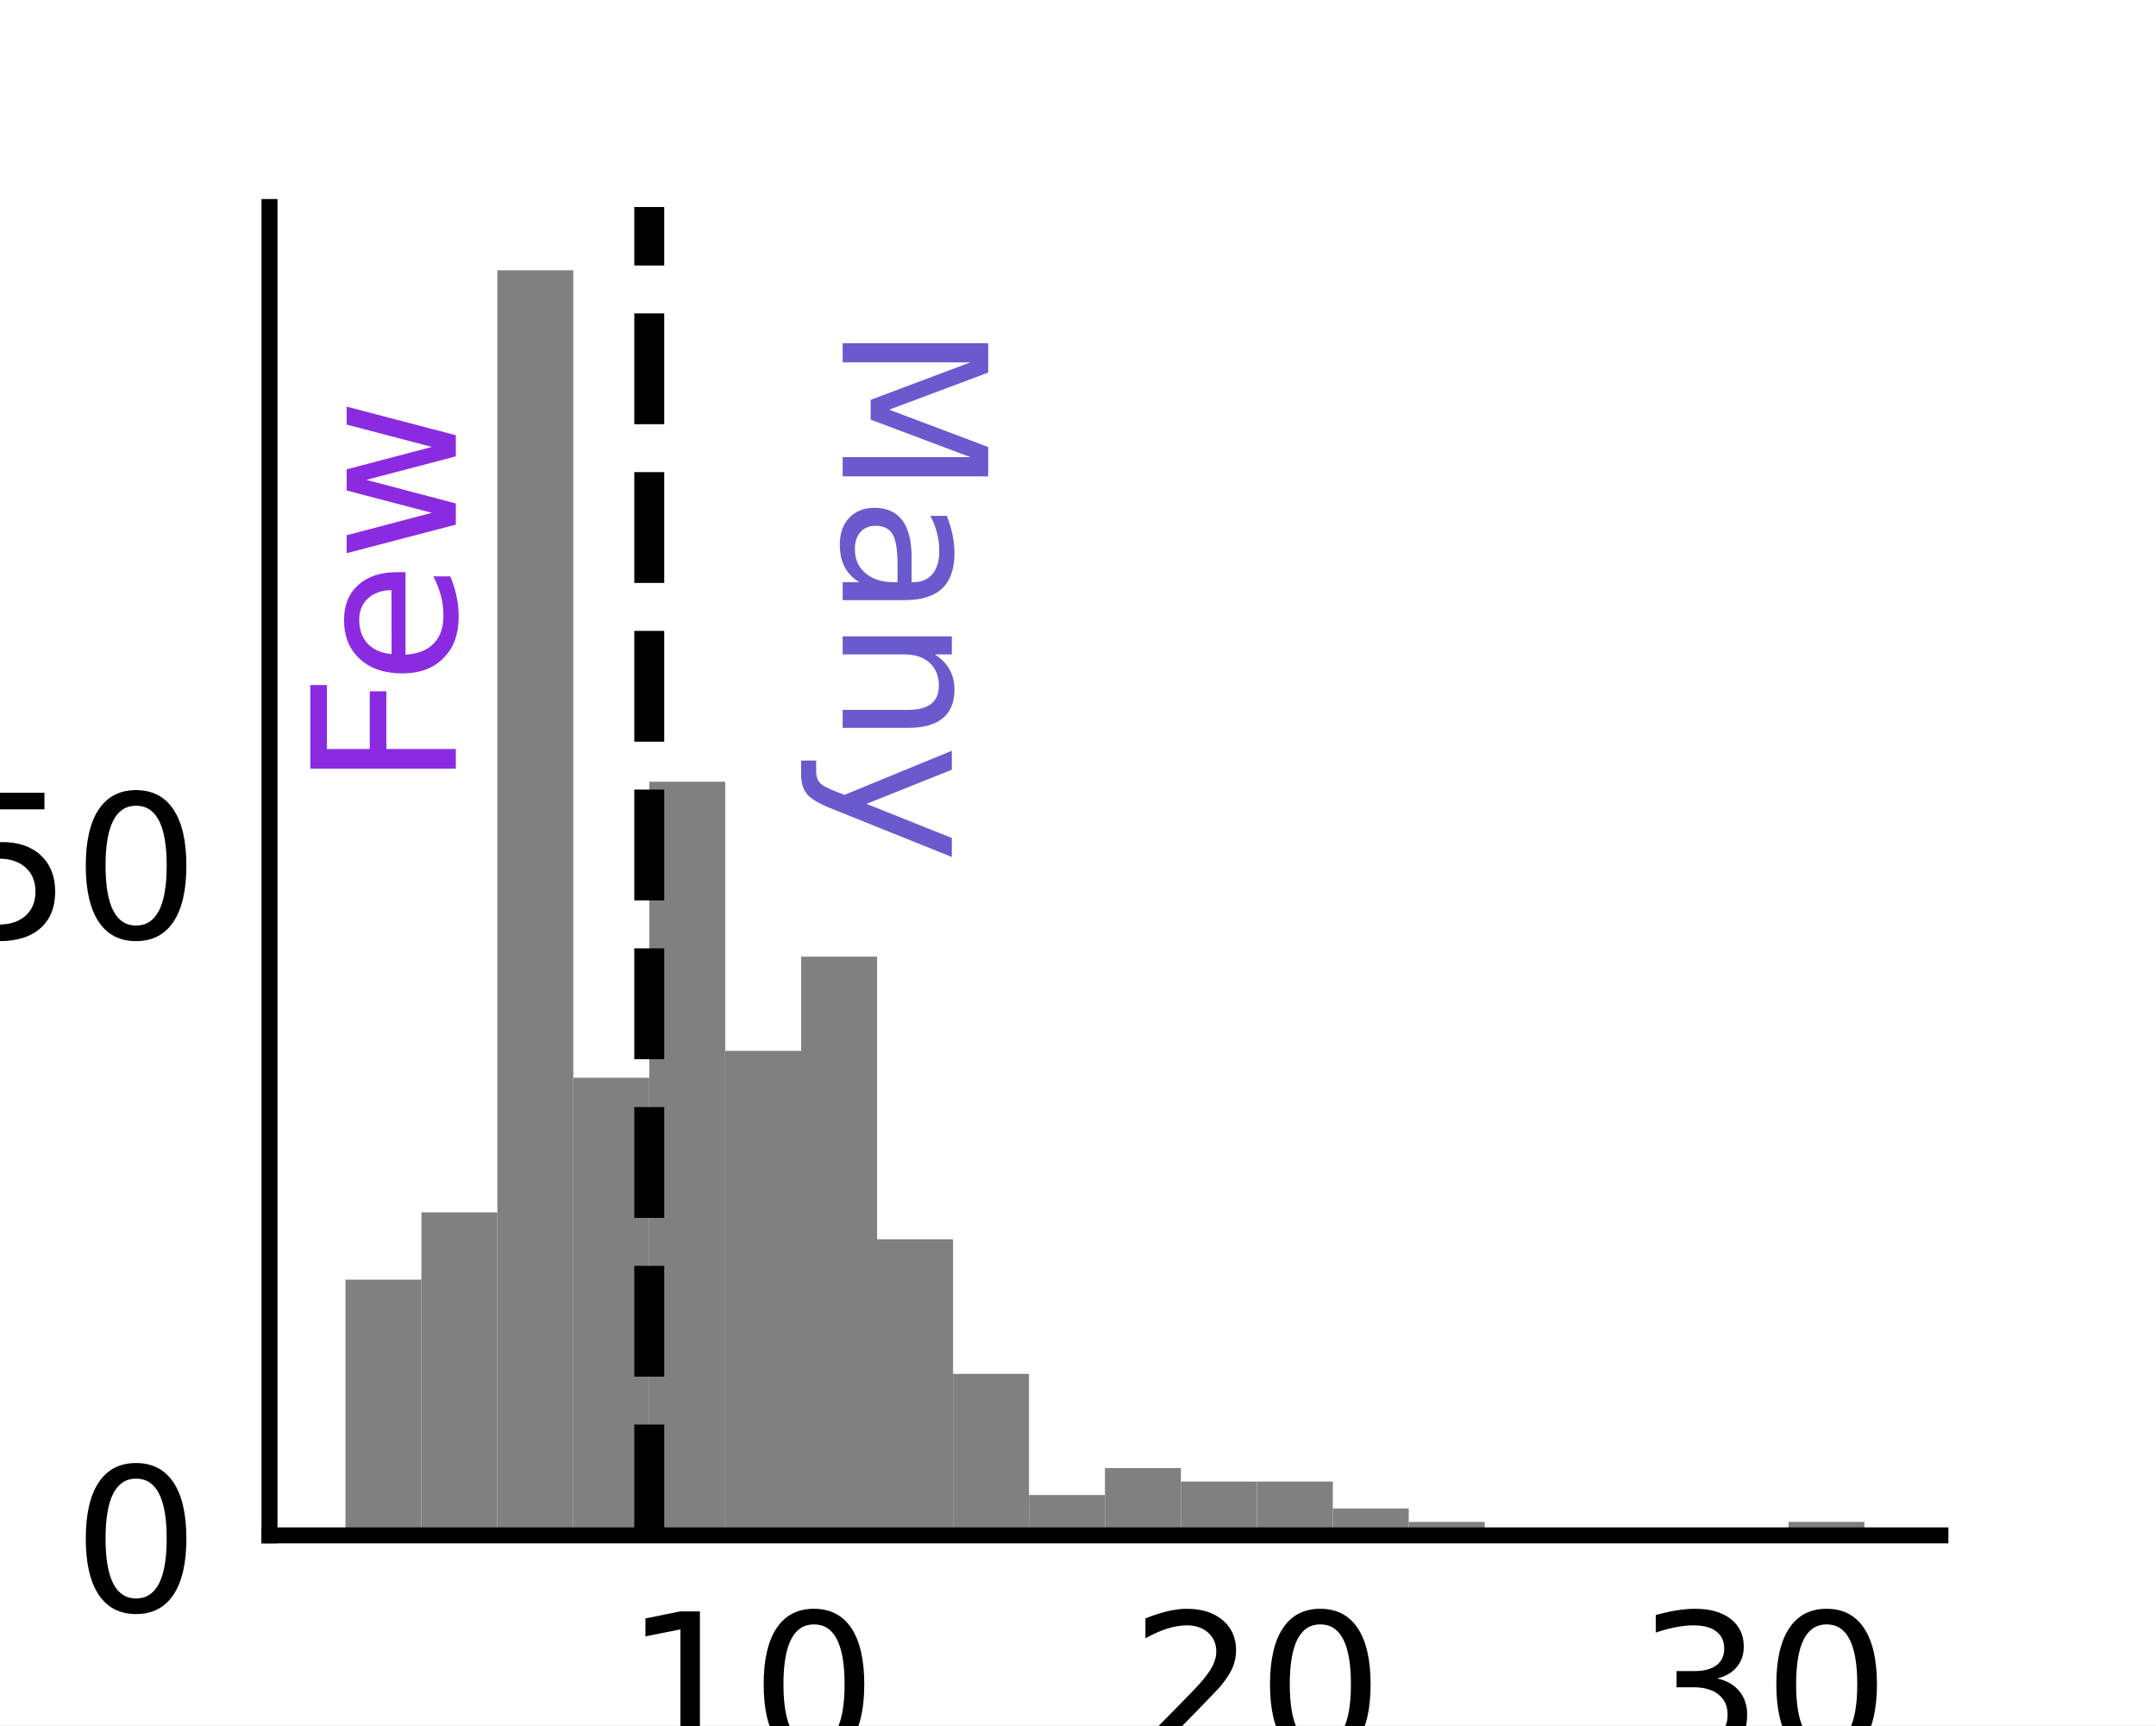
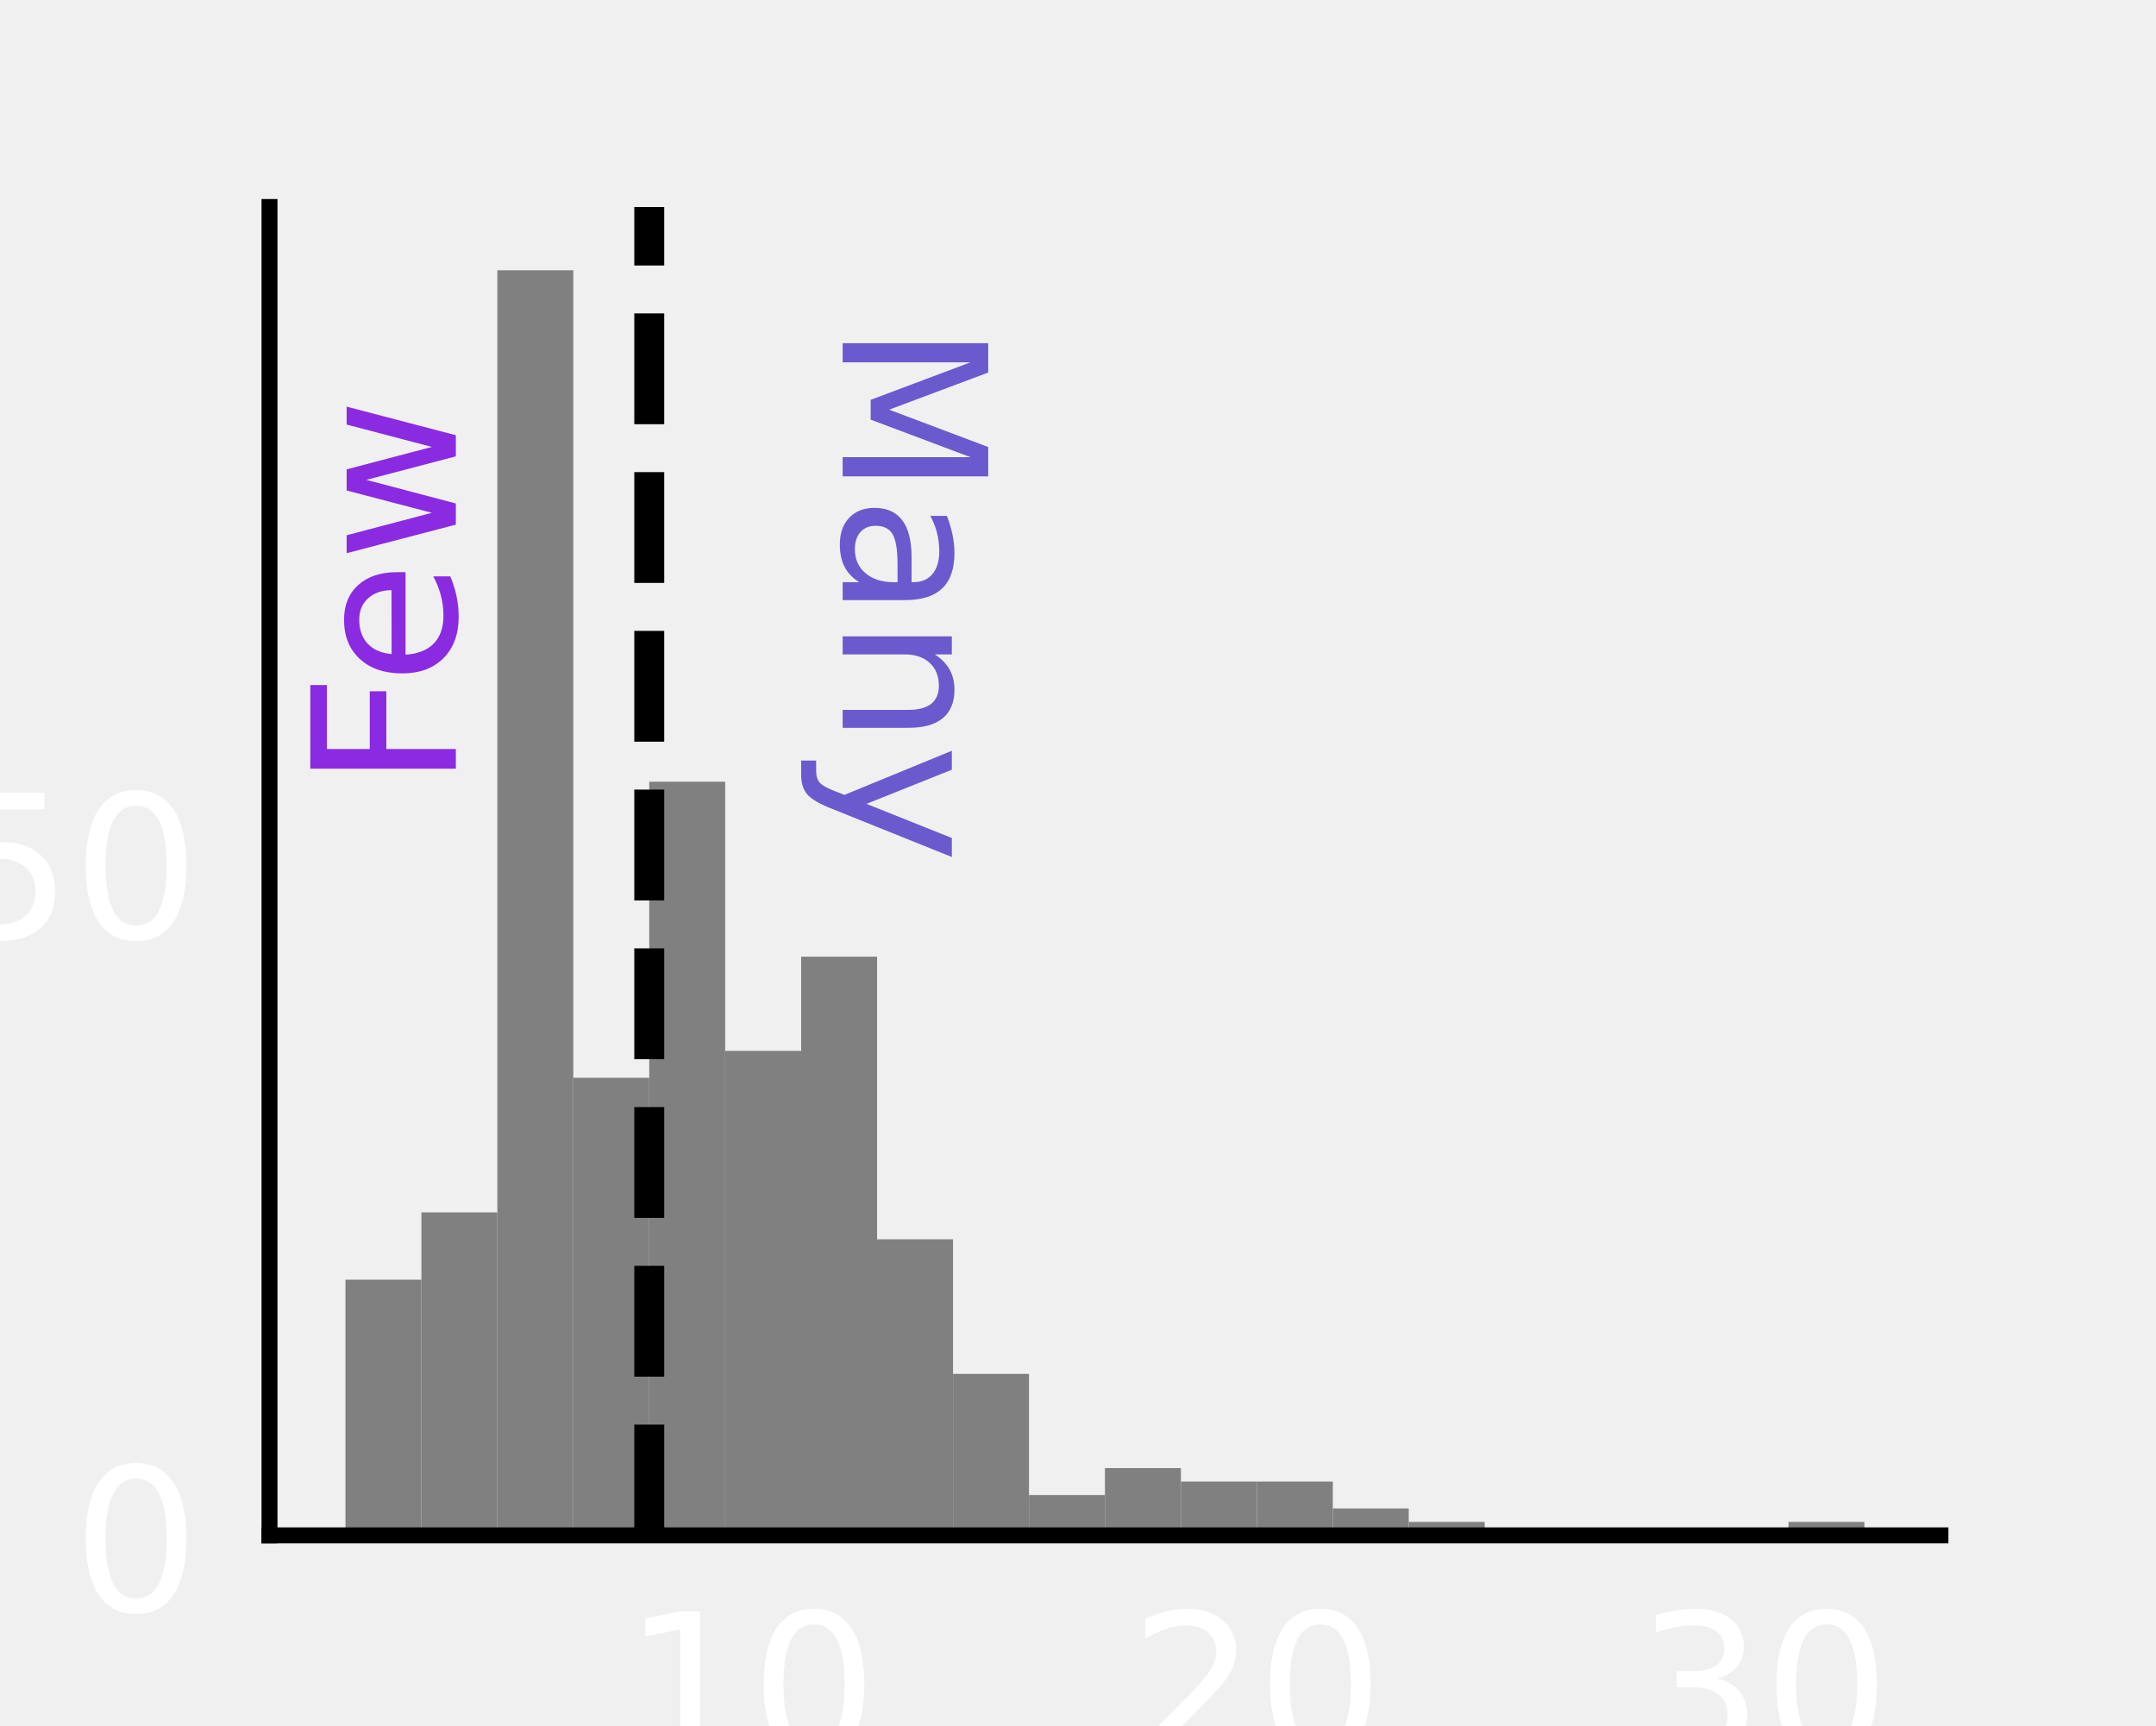
<svg xmlns="http://www.w3.org/2000/svg" xmlns:xlink="http://www.w3.org/1999/xlink" width="108pt" height="86.4pt" viewBox="0 0 108 86.4" version="1.1">
  <defs>
    <style type="text/css">*{stroke-linejoin: round; stroke-linecap: butt}</style>
  </defs>
  <g id="figure_1">
    <g id="patch_1">
-       <path d="M 0 86.4  L 108 86.4  L 108 0  L 0 0  z " style="fill: #ffffff" />
+       <path d="M 0 86.4  L 108 86.4  L 108 0  L 0 0  L 0 86.4  z " style="fill: none" />
    </g>
    <g id="axes_1">
      <g id="patch_2">
-         <path d="M 13.5 76.896  L 97.2 76.896  L 97.2 10.368  L 13.5 10.368  z " style="fill: #ffffff" />
+         <path d="M 13.5 76.896  L 97.2 76.896  L 97.2 10.368  L 13.5 10.368  L 13.5 76.896  z " style="fill: none" />
      </g>
      <g id="patch_3">
-         <path d="M 17.305 76.896  L 21.109 76.896  L 21.109 64.089  L 17.305 64.089  z " clip-path="url(#pa4bd6cb5c9)" style="fill: #808080" />
+         <path d="M 17.305 76.896  L 21.109 76.896  L 21.109 64.089  L 17.305 64.089  z " clip-path="url(#p616e439db1)" style="fill: #808080" />
      </g>
      <g id="patch_4">
-         <path d="M 21.109 76.896  L 24.914 76.896  L 24.914 60.719  L 21.109 60.719  z " clip-path="url(#pa4bd6cb5c9)" style="fill: #808080" />
+         <path d="M 21.109 76.896  L 24.914 76.896  L 24.914 60.719  L 21.109 60.719  z " clip-path="url(#p616e439db1)" style="fill: #808080" />
      </g>
      <g id="patch_5">
-         <path d="M 24.914 76.896  L 28.718 76.896  L 28.718 13.536  L 24.914 13.536  z " clip-path="url(#pa4bd6cb5c9)" style="fill: #808080" />
+         <path d="M 24.914 76.896  L 28.718 76.896  L 28.718 13.536  L 24.914 13.536  z " clip-path="url(#p616e439db1)" style="fill: #808080" />
      </g>
      <g id="patch_6">
-         <path d="M 28.718 76.896  L 32.523 76.896  L 32.523 53.979  L 28.718 53.979  z " clip-path="url(#pa4bd6cb5c9)" style="fill: #808080" />
+         <path d="M 28.718 76.896  L 32.523 76.896  L 32.523 53.979  L 28.718 53.979  z " clip-path="url(#p616e439db1)" style="fill: #808080" />
      </g>
      <g id="patch_7">
-         <path d="M 32.523 76.896  L 36.327 76.896  L 36.327 39.15  L 32.523 39.15  z " clip-path="url(#pa4bd6cb5c9)" style="fill: #808080" />
+         <path d="M 32.523 76.896  L 36.327 76.896  L 36.327 39.15  L 32.523 39.15  z " clip-path="url(#p616e439db1)" style="fill: #808080" />
      </g>
      <g id="patch_8">
-         <path d="M 36.327 76.896  L 40.132 76.896  L 40.132 52.63  L 36.327 52.63  z " clip-path="url(#pa4bd6cb5c9)" style="fill: #808080" />
+         <path d="M 36.327 76.896  L 40.132 76.896  L 40.132 52.63  L 36.327 52.63  z " clip-path="url(#p616e439db1)" style="fill: #808080" />
      </g>
      <g id="patch_9">
-         <path d="M 40.132 76.896  L 43.936 76.896  L 43.936 47.912  L 40.132 47.912  z " clip-path="url(#pa4bd6cb5c9)" style="fill: #808080" />
+         <path d="M 40.132 76.896  L 43.936 76.896  L 43.936 47.912  L 40.132 47.912  z " clip-path="url(#p616e439db1)" style="fill: #808080" />
      </g>
      <g id="patch_10">
-         <path d="M 43.936 76.896  L 47.741 76.896  L 47.741 62.067  L 43.936 62.067  z " clip-path="url(#pa4bd6cb5c9)" style="fill: #808080" />
+         <path d="M 43.936 76.896  L 47.741 76.896  L 47.741 62.067  L 43.936 62.067  z " clip-path="url(#p616e439db1)" style="fill: #808080" />
      </g>
      <g id="patch_11">
-         <path d="M 47.741 76.896  L 51.545 76.896  L 51.545 68.807  L 47.741 68.807  z " clip-path="url(#pa4bd6cb5c9)" style="fill: #808080" />
+         <path d="M 47.741 76.896  L 51.545 76.896  L 51.545 68.807  L 47.741 68.807  z " clip-path="url(#p616e439db1)" style="fill: #808080" />
      </g>
      <g id="patch_12">
-         <path d="M 51.545 76.896  L 55.35 76.896  L 55.35 74.874  L 51.545 74.874  z " clip-path="url(#pa4bd6cb5c9)" style="fill: #808080" />
+         <path d="M 51.545 76.896  L 55.35 76.896  L 55.35 74.874  L 51.545 74.874  z " clip-path="url(#p616e439db1)" style="fill: #808080" />
      </g>
      <g id="patch_13">
-         <path d="M 55.35 76.896  L 59.155 76.896  L 59.155 73.526  L 55.35 73.526  z " clip-path="url(#pa4bd6cb5c9)" style="fill: #808080" />
+         <path d="M 55.35 76.896  L 59.155 76.896  L 59.155 73.526  L 55.35 73.526  z " clip-path="url(#p616e439db1)" style="fill: #808080" />
      </g>
      <g id="patch_14">
-         <path d="M 59.155 76.896  L 62.959 76.896  L 62.959 74.2  L 59.155 74.2  z " clip-path="url(#pa4bd6cb5c9)" style="fill: #808080" />
+         <path d="M 59.155 76.896  L 62.959 76.896  L 62.959 74.2  L 59.155 74.2  z " clip-path="url(#p616e439db1)" style="fill: #808080" />
      </g>
      <g id="patch_15">
-         <path d="M 62.959 76.896  L 66.764 76.896  L 66.764 74.2  L 62.959 74.2  z " clip-path="url(#pa4bd6cb5c9)" style="fill: #808080" />
+         <path d="M 62.959 76.896  L 66.764 76.896  L 66.764 74.2  L 62.959 74.2  z " clip-path="url(#p616e439db1)" style="fill: #808080" />
      </g>
      <g id="patch_16">
-         <path d="M 66.764 76.896  L 70.568 76.896  L 70.568 75.548  L 66.764 75.548  z " clip-path="url(#pa4bd6cb5c9)" style="fill: #808080" />
+         <path d="M 66.764 76.896  L 70.568 76.896  L 70.568 75.548  L 66.764 75.548  z " clip-path="url(#p616e439db1)" style="fill: #808080" />
      </g>
      <g id="patch_17">
-         <path d="M 70.568 76.896  L 74.373 76.896  L 74.373 76.222  L 70.568 76.222  z " clip-path="url(#pa4bd6cb5c9)" style="fill: #808080" />
+         <path d="M 70.568 76.896  L 74.373 76.896  L 74.373 76.222  L 70.568 76.222  z " clip-path="url(#p616e439db1)" style="fill: #808080" />
      </g>
      <g id="patch_18">
-         <path d="M 74.373 76.896  L 78.177 76.896  L 78.177 76.896  L 74.373 76.896  z " clip-path="url(#pa4bd6cb5c9)" style="fill: #808080" />
+         <path d="M 74.373 76.896  L 78.177 76.896  L 78.177 76.896  L 74.373 76.896  z " clip-path="url(#p616e439db1)" style="fill: #808080" />
      </g>
      <g id="patch_19">
-         <path d="M 78.177 76.896  L 81.982 76.896  L 81.982 76.896  L 78.177 76.896  z " clip-path="url(#pa4bd6cb5c9)" style="fill: #808080" />
+         <path d="M 78.177 76.896  L 81.982 76.896  L 81.982 76.896  L 78.177 76.896  z " clip-path="url(#p616e439db1)" style="fill: #808080" />
      </g>
      <g id="patch_20">
-         <path d="M 81.982 76.896  L 85.786 76.896  L 85.786 76.896  L 81.982 76.896  z " clip-path="url(#pa4bd6cb5c9)" style="fill: #808080" />
+         <path d="M 81.982 76.896  L 85.786 76.896  L 85.786 76.896  L 81.982 76.896  z " clip-path="url(#p616e439db1)" style="fill: #808080" />
      </g>
      <g id="patch_21">
-         <path d="M 85.786 76.896  L 89.591 76.896  L 89.591 76.896  L 85.786 76.896  z " clip-path="url(#pa4bd6cb5c9)" style="fill: #808080" />
+         <path d="M 85.786 76.896  L 89.591 76.896  L 89.591 76.896  L 85.786 76.896  z " clip-path="url(#p616e439db1)" style="fill: #808080" />
      </g>
      <g id="patch_22">
-         <path d="M 89.591 76.896  L 93.395 76.896  L 93.395 76.222  L 89.591 76.222  z " clip-path="url(#pa4bd6cb5c9)" style="fill: #808080" />
+         <path d="M 89.591 76.896  L 93.395 76.896  L 93.395 76.222  L 89.591 76.222  z " clip-path="url(#p616e439db1)" style="fill: #808080" />
      </g>
      <g id="matplotlib.axis_1">
        <g id="xtick_1">
          <g id="line2d_1" />
          <g id="text_1">
-             <g transform="translate(31.23296 87.99444) scale(0.1 -0.1)">
+             <g style="fill: #ffffff" transform="translate(31.23296 87.99444) scale(0.1 -0.1)">
              <defs>
                <path id="DejaVuSans-31" d="M 794 531  L 1825 531  L 1825 4091  L 703 3866  L 703 4441  L 1819 4666  L 2450 4666  L 2450 531  L 3481 531  L 3481 0  L 794 0  L 794 531  z " transform="scale(0.015625)" />
                <path id="DejaVuSans-30" d="M 2034 4250  Q 1547 4250 1301 3770  Q 1056 3291 1056 2328  Q 1056 1369 1301 889  Q 1547 409 2034 409  Q 2525 409 2770 889  Q 3016 1369 3016 2328  Q 3016 3291 2770 3770  Q 2525 4250 2034 4250  z M 2034 4750  Q 2819 4750 3233 4129  Q 3647 3509 3647 2328  Q 3647 1150 3233 529  Q 2819 -91 2034 -91  Q 1250 -91 836 529  Q 422 1150 422 2328  Q 422 3509 836 4129  Q 1250 4750 2034 4750  z " transform="scale(0.015625)" />
              </defs>
              <use xlink:href="#DejaVuSans-31" />
              <use xlink:href="#DejaVuSans-30" x="63.623" />
            </g>
          </g>
        </g>
        <g id="xtick_2">
          <g id="line2d_2" />
          <g id="text_2">
-             <g transform="translate(56.59659 87.99444) scale(0.1 -0.1)">
+             <g style="fill: #ffffff" transform="translate(56.59659 87.99444) scale(0.1 -0.1)">
              <defs>
                <path id="DejaVuSans-32" d="M 1228 531  L 3431 531  L 3431 0  L 469 0  L 469 531  Q 828 903 1448 1529  Q 2069 2156 2228 2338  Q 2531 2678 2651 2914  Q 2772 3150 2772 3378  Q 2772 3750 2511 3984  Q 2250 4219 1831 4219  Q 1534 4219 1204 4116  Q 875 4013 500 3803  L 500 4441  Q 881 4594 1212 4672  Q 1544 4750 1819 4750  Q 2544 4750 2975 4387  Q 3406 4025 3406 3419  Q 3406 3131 3298 2873  Q 3191 2616 2906 2266  Q 2828 2175 2409 1742  Q 1991 1309 1228 531  z " transform="scale(0.015625)" />
              </defs>
              <use xlink:href="#DejaVuSans-32" />
              <use xlink:href="#DejaVuSans-30" x="63.623" />
            </g>
          </g>
        </g>
        <g id="xtick_3">
          <g id="line2d_3" />
          <g id="text_3">
-             <g transform="translate(81.96023 87.99444) scale(0.1 -0.1)">
+             <g style="fill: #ffffff" transform="translate(81.96023 87.99444) scale(0.1 -0.1)">
              <defs>
                <path id="DejaVuSans-33" d="M 2597 2516  Q 3050 2419 3304 2112  Q 3559 1806 3559 1356  Q 3559 666 3084 287  Q 2609 -91 1734 -91  Q 1441 -91 1130 -33  Q 819 25 488 141  L 488 750  Q 750 597 1062 519  Q 1375 441 1716 441  Q 2309 441 2620 675  Q 2931 909 2931 1356  Q 2931 1769 2642 2001  Q 2353 2234 1838 2234  L 1294 2234  L 1294 2753  L 1863 2753  Q 2328 2753 2575 2939  Q 2822 3125 2822 3475  Q 2822 3834 2567 4026  Q 2313 4219 1838 4219  Q 1578 4219 1281 4162  Q 984 4106 628 3988  L 628 4550  Q 988 4650 1302 4700  Q 1616 4750 1894 4750  Q 2613 4750 3031 4423  Q 3450 4097 3450 3541  Q 3450 3153 3228 2886  Q 3006 2619 2597 2516  z " transform="scale(0.015625)" />
              </defs>
              <use xlink:href="#DejaVuSans-33" />
              <use xlink:href="#DejaVuSans-30" x="63.623" />
            </g>
          </g>
        </g>
        <g id="text_4">
-           <g transform="translate(25.38906 101.6726) scale(0.1 -0.1)">
+           <g style="fill: #ffffff" transform="translate(25.38906 101.6726) scale(0.1 -0.1)">
            <defs>
              <path id="DejaVuSans-42" d="M 1259 2228  L 1259 519  L 2272 519  Q 2781 519 3026 730  Q 3272 941 3272 1375  Q 3272 1813 3026 2020  Q 2781 2228 2272 2228  L 1259 2228  z M 1259 4147  L 1259 2741  L 2194 2741  Q 2656 2741 2882 2914  Q 3109 3088 3109 3444  Q 3109 3797 2882 3972  Q 2656 4147 2194 4147  L 1259 4147  z M 628 4666  L 2241 4666  Q 2963 4666 3353 4366  Q 3744 4066 3744 3513  Q 3744 3084 3544 2831  Q 3344 2578 2956 2516  Q 3422 2416 3680 2098  Q 3938 1781 3938 1306  Q 3938 681 3513 340  Q 3088 0 2303 0  L 628 0  L 628 4666  z " transform="scale(0.015625)" />
              <path id="DejaVuSans-6c" d="M 603 4863  L 1178 4863  L 1178 0  L 603 0  L 603 4863  z " transform="scale(0.015625)" />
              <path id="DejaVuSans-6f" d="M 1959 3097  Q 1497 3097 1228 2736  Q 959 2375 959 1747  Q 959 1119 1226 758  Q 1494 397 1959 397  Q 2419 397 2687 759  Q 2956 1122 2956 1747  Q 2956 2369 2687 2733  Q 2419 3097 1959 3097  z M 1959 3584  Q 2709 3584 3137 3096  Q 3566 2609 3566 1747  Q 3566 888 3137 398  Q 2709 -91 1959 -91  Q 1206 -91 779 398  Q 353 888 353 1747  Q 353 2609 779 3096  Q 1206 3584 1959 3584  z " transform="scale(0.015625)" />
              <path id="DejaVuSans-63" d="M 3122 3366  L 3122 2828  Q 2878 2963 2633 3030  Q 2388 3097 2138 3097  Q 1578 3097 1268 2742  Q 959 2388 959 1747  Q 959 1106 1268 751  Q 1578 397 2138 397  Q 2388 397 2633 464  Q 2878 531 3122 666  L 3122 134  Q 2881 22 2623 -34  Q 2366 -91 2075 -91  Q 1284 -91 818 406  Q 353 903 353 1747  Q 353 2603 823 3093  Q 1294 3584 2113 3584  Q 2378 3584 2631 3529  Q 2884 3475 3122 3366  z " transform="scale(0.015625)" />
              <path id="DejaVuSans-6b" d="M 581 4863  L 1159 4863  L 1159 1991  L 2875 3500  L 3609 3500  L 1753 1863  L 3688 0  L 2938 0  L 1159 1709  L 1159 0  L 581 0  L 581 4863  z " transform="scale(0.015625)" />
              <path id="DejaVuSans-20" transform="scale(0.015625)" />
              <path id="DejaVuSans-43" d="M 4122 4306  L 4122 3641  Q 3803 3938 3442 4084  Q 3081 4231 2675 4231  Q 1875 4231 1450 3742  Q 1025 3253 1025 2328  Q 1025 1406 1450 917  Q 1875 428 2675 428  Q 3081 428 3442 575  Q 3803 722 4122 1019  L 4122 359  Q 3791 134 3420 21  Q 3050 -91 2638 -91  Q 1578 -91 968 557  Q 359 1206 359 2328  Q 359 3453 968 4101  Q 1578 4750 2638 4750  Q 3056 4750 3426 4639  Q 3797 4528 4122 4306  z " transform="scale(0.015625)" />
              <path id="DejaVuSans-75" d="M 544 1381  L 544 3500  L 1119 3500  L 1119 1403  Q 1119 906 1312 657  Q 1506 409 1894 409  Q 2359 409 2629 706  Q 2900 1003 2900 1516  L 2900 3500  L 3475 3500  L 3475 0  L 2900 0  L 2900 538  Q 2691 219 2414 64  Q 2138 -91 1772 -91  Q 1169 -91 856 284  Q 544 659 544 1381  z M 1991 3584  L 1991 3584  z " transform="scale(0.015625)" />
              <path id="DejaVuSans-6e" d="M 3513 2113  L 3513 0  L 2938 0  L 2938 2094  Q 2938 2591 2744 2837  Q 2550 3084 2163 3084  Q 1697 3084 1428 2787  Q 1159 2491 1159 1978  L 1159 0  L 581 0  L 581 3500  L 1159 3500  L 1159 2956  Q 1366 3272 1645 3428  Q 1925 3584 2291 3584  Q 2894 3584 3203 3211  Q 3513 2838 3513 2113  z " transform="scale(0.015625)" />
              <path id="DejaVuSans-74" d="M 1172 4494  L 1172 3500  L 2356 3500  L 2356 3053  L 1172 3053  L 1172 1153  Q 1172 725 1289 603  Q 1406 481 1766 481  L 2356 481  L 2356 0  L 1766 0  Q 1100 0 847 248  Q 594 497 594 1153  L 594 3053  L 172 3053  L 172 3500  L 594 3500  L 594 4494  L 1172 4494  z " transform="scale(0.015625)" />
            </defs>
            <use xlink:href="#DejaVuSans-42" />
            <use xlink:href="#DejaVuSans-6c" x="68.604" />
            <use xlink:href="#DejaVuSans-6f" x="96.387" />
            <use xlink:href="#DejaVuSans-63" x="157.568" />
            <use xlink:href="#DejaVuSans-6b" x="212.549" />
            <use xlink:href="#DejaVuSans-20" x="270.459" />
            <use xlink:href="#DejaVuSans-43" x="302.246" />
            <use xlink:href="#DejaVuSans-6f" x="372.07" />
            <use xlink:href="#DejaVuSans-75" x="433.252" />
            <use xlink:href="#DejaVuSans-6e" x="496.631" />
            <use xlink:href="#DejaVuSans-74" x="560.01" />
          </g>
        </g>
      </g>
      <g id="matplotlib.axis_2">
        <g id="ytick_1">
          <g id="line2d_4" />
          <g id="text_5">
-             <g transform="translate(3.6375 80.69522) scale(0.1 -0.1)">
+             <g style="fill: #ffffff" transform="translate(3.6375 80.69522) scale(0.1 -0.1)">
              <use xlink:href="#DejaVuSans-30" />
            </g>
          </g>
        </g>
        <g id="ytick_2">
          <g id="line2d_5" />
          <g id="text_6">
-             <g transform="translate(-2.725 46.99309) scale(0.1 -0.1)">
+             <g style="fill: #ffffff" transform="translate(-2.725 46.99309) scale(0.1 -0.1)">
              <defs>
                <path id="DejaVuSans-35" d="M 691 4666  L 3169 4666  L 3169 4134  L 1269 4134  L 1269 2991  Q 1406 3038 1543 3061  Q 1681 3084 1819 3084  Q 2600 3084 3056 2656  Q 3513 2228 3513 1497  Q 3513 744 3044 326  Q 2575 -91 1722 -91  Q 1428 -91 1123 -41  Q 819 9 494 109  L 494 744  Q 775 591 1075 516  Q 1375 441 1709 441  Q 2250 441 2565 725  Q 2881 1009 2881 1497  Q 2881 1984 2565 2268  Q 2250 2553 1709 2553  Q 1456 2553 1204 2497  Q 953 2441 691 2322  L 691 4666  z " transform="scale(0.015625)" />
              </defs>
              <use xlink:href="#DejaVuSans-35" />
              <use xlink:href="#DejaVuSans-30" x="63.623" />
            </g>
          </g>
        </g>
        <g id="text_7">
-           <g transform="translate(-8.804688 60.74606) rotate(-90) scale(0.1 -0.1)">
+           <g style="fill: #ffffff" transform="translate(-8.804688 60.74606) rotate(-90) scale(0.1 -0.1)">
            <defs>
              <path id="DejaVuSans-23" d="M 3272 2816  L 2363 2816  L 2100 1772  L 3016 1772  L 3272 2816  z M 2803 4594  L 2478 3297  L 3391 3297  L 3719 4594  L 4219 4594  L 3897 3297  L 4872 3297  L 4872 2816  L 3775 2816  L 3519 1772  L 4513 1772  L 4513 1294  L 3397 1294  L 3072 0  L 2572 0  L 2894 1294  L 1978 1294  L 1656 0  L 1153 0  L 1478 1294  L 494 1294  L 494 1772  L 1594 1772  L 1856 2816  L 850 2816  L 850 3297  L 1978 3297  L 2297 4594  L 2803 4594  z " transform="scale(0.015625)" />
              <path id="DejaVuSans-46" d="M 628 4666  L 3309 4666  L 3309 4134  L 1259 4134  L 1259 2759  L 3109 2759  L 3109 2228  L 1259 2228  L 1259 0  L 628 0  L 628 4666  z " transform="scale(0.015625)" />
              <path id="DejaVuSans-69" d="M 603 3500  L 1178 3500  L 1178 0  L 603 0  L 603 3500  z M 603 4863  L 1178 4863  L 1178 4134  L 603 4134  L 603 4863  z " transform="scale(0.015625)" />
              <path id="DejaVuSans-65" d="M 3597 1894  L 3597 1613  L 953 1613  Q 991 1019 1311 708  Q 1631 397 2203 397  Q 2534 397 2845 478  Q 3156 559 3463 722  L 3463 178  Q 3153 47 2828 -22  Q 2503 -91 2169 -91  Q 1331 -91 842 396  Q 353 884 353 1716  Q 353 2575 817 3079  Q 1281 3584 2069 3584  Q 2775 3584 3186 3129  Q 3597 2675 3597 1894  z M 3022 2063  Q 3016 2534 2758 2815  Q 2500 3097 2075 3097  Q 1594 3097 1305 2825  Q 1016 2553 972 2059  L 3022 2063  z " transform="scale(0.015625)" />
              <path id="DejaVuSans-73" d="M 2834 3397  L 2834 2853  Q 2591 2978 2328 3040  Q 2066 3103 1784 3103  Q 1356 3103 1142 2972  Q 928 2841 928 2578  Q 928 2378 1081 2264  Q 1234 2150 1697 2047  L 1894 2003  Q 2506 1872 2764 1633  Q 3022 1394 3022 966  Q 3022 478 2636 193  Q 2250 -91 1575 -91  Q 1294 -91 989 -36  Q 684 19 347 128  L 347 722  Q 666 556 975 473  Q 1284 391 1588 391  Q 1994 391 2212 530  Q 2431 669 2431 922  Q 2431 1156 2273 1281  Q 2116 1406 1581 1522  L 1381 1569  Q 847 1681 609 1914  Q 372 2147 372 2553  Q 372 3047 722 3315  Q 1072 3584 1716 3584  Q 2034 3584 2315 3537  Q 2597 3491 2834 3397  z " transform="scale(0.015625)" />
            </defs>
            <use xlink:href="#DejaVuSans-23" />
            <use xlink:href="#DejaVuSans-20" x="83.789" />
            <use xlink:href="#DejaVuSans-46" x="115.576" />
            <use xlink:href="#DejaVuSans-6c" x="173.096" />
            <use xlink:href="#DejaVuSans-69" x="200.879" />
            <use xlink:href="#DejaVuSans-65" x="228.662" />
            <use xlink:href="#DejaVuSans-73" x="290.186" />
          </g>
        </g>
      </g>
      <g id="line2d_6">
-         <path d="M 32.523 76.896  L 32.523 10.368  " clip-path="url(#pa4bd6cb5c9)" style="fill: none; stroke-dasharray: 5.55,2.4; stroke-dashoffset: 0; stroke: #000000; stroke-width: 1.5" />
+         <path d="M 32.523 76.896  L 32.523 10.368  " clip-path="url(#p616e439db1)" style="fill: none; stroke-dasharray: 5.55,2.4; stroke-dashoffset: 0; stroke: #000000; stroke-width: 1.5" />
      </g>
      <g id="patch_23">
        <path d="M 13.5 76.896  L 13.5 10.368  " style="fill: none; stroke: #000000; stroke-width: 0.8; stroke-linejoin: miter; stroke-linecap: square" />
      </g>
      <g id="patch_24">
        <path d="M 13.5 76.896  L 97.2 76.896  " style="fill: none; stroke: #000000; stroke-width: 0.8; stroke-linejoin: miter; stroke-linecap: square" />
      </g>
      <g id="text_8">
        <g style="fill: #8a2be2" transform="translate(22.83395 39.47943) rotate(-90) scale(0.1 -0.1)">
          <defs>
            <path id="DejaVuSans-77" d="M 269 3500  L 844 3500  L 1563 769  L 2278 3500  L 2956 3500  L 3675 769  L 4391 3500  L 4966 3500  L 4050 0  L 3372 0  L 2619 2869  L 1863 0  L 1184 0  L 269 3500  z " transform="scale(0.015625)" />
          </defs>
          <use xlink:href="#DejaVuSans-46" />
          <use xlink:href="#DejaVuSans-65" x="52.02" />
          <use xlink:href="#DejaVuSans-77" x="113.543" />
        </g>
      </g>
      <g id="text_9">
        <g style="fill: #6a5acd" transform="translate(42.21151 16.20677) rotate(-270) scale(0.1 -0.1)">
          <defs>
            <path id="DejaVuSans-4d" d="M 628 4666  L 1569 4666  L 2759 1491  L 3956 4666  L 4897 4666  L 4897 0  L 4281 0  L 4281 4097  L 3078 897  L 2444 897  L 1241 4097  L 1241 0  L 628 0  L 628 4666  z " transform="scale(0.015625)" />
            <path id="DejaVuSans-61" d="M 2194 1759  Q 1497 1759 1228 1600  Q 959 1441 959 1056  Q 959 750 1161 570  Q 1363 391 1709 391  Q 2188 391 2477 730  Q 2766 1069 2766 1631  L 2766 1759  L 2194 1759  z M 3341 1997  L 3341 0  L 2766 0  L 2766 531  Q 2569 213 2275 61  Q 1981 -91 1556 -91  Q 1019 -91 701 211  Q 384 513 384 1019  Q 384 1609 779 1909  Q 1175 2209 1959 2209  L 2766 2209  L 2766 2266  Q 2766 2663 2505 2880  Q 2244 3097 1772 3097  Q 1472 3097 1187 3025  Q 903 2953 641 2809  L 641 3341  Q 956 3463 1253 3523  Q 1550 3584 1831 3584  Q 2591 3584 2966 3190  Q 3341 2797 3341 1997  z " transform="scale(0.015625)" />
            <path id="DejaVuSans-79" d="M 2059 -325  Q 1816 -950 1584 -1140  Q 1353 -1331 966 -1331  L 506 -1331  L 506 -850  L 844 -850  Q 1081 -850 1212 -737  Q 1344 -625 1503 -206  L 1606 56  L 191 3500  L 800 3500  L 1894 763  L 2988 3500  L 3597 3500  L 2059 -325  z " transform="scale(0.015625)" />
          </defs>
          <use xlink:href="#DejaVuSans-4d" />
          <use xlink:href="#DejaVuSans-61" x="86.279" />
          <use xlink:href="#DejaVuSans-6e" x="147.559" />
          <use xlink:href="#DejaVuSans-79" x="210.938" />
        </g>
      </g>
    </g>
  </g>
  <defs>
-     <clipPath id="pa4bd6cb5c9">
+     <clipPath id="p616e439db1">
      <rect x="13.5" y="10.368" width="83.7" height="66.528" />
    </clipPath>
  </defs>
</svg>
